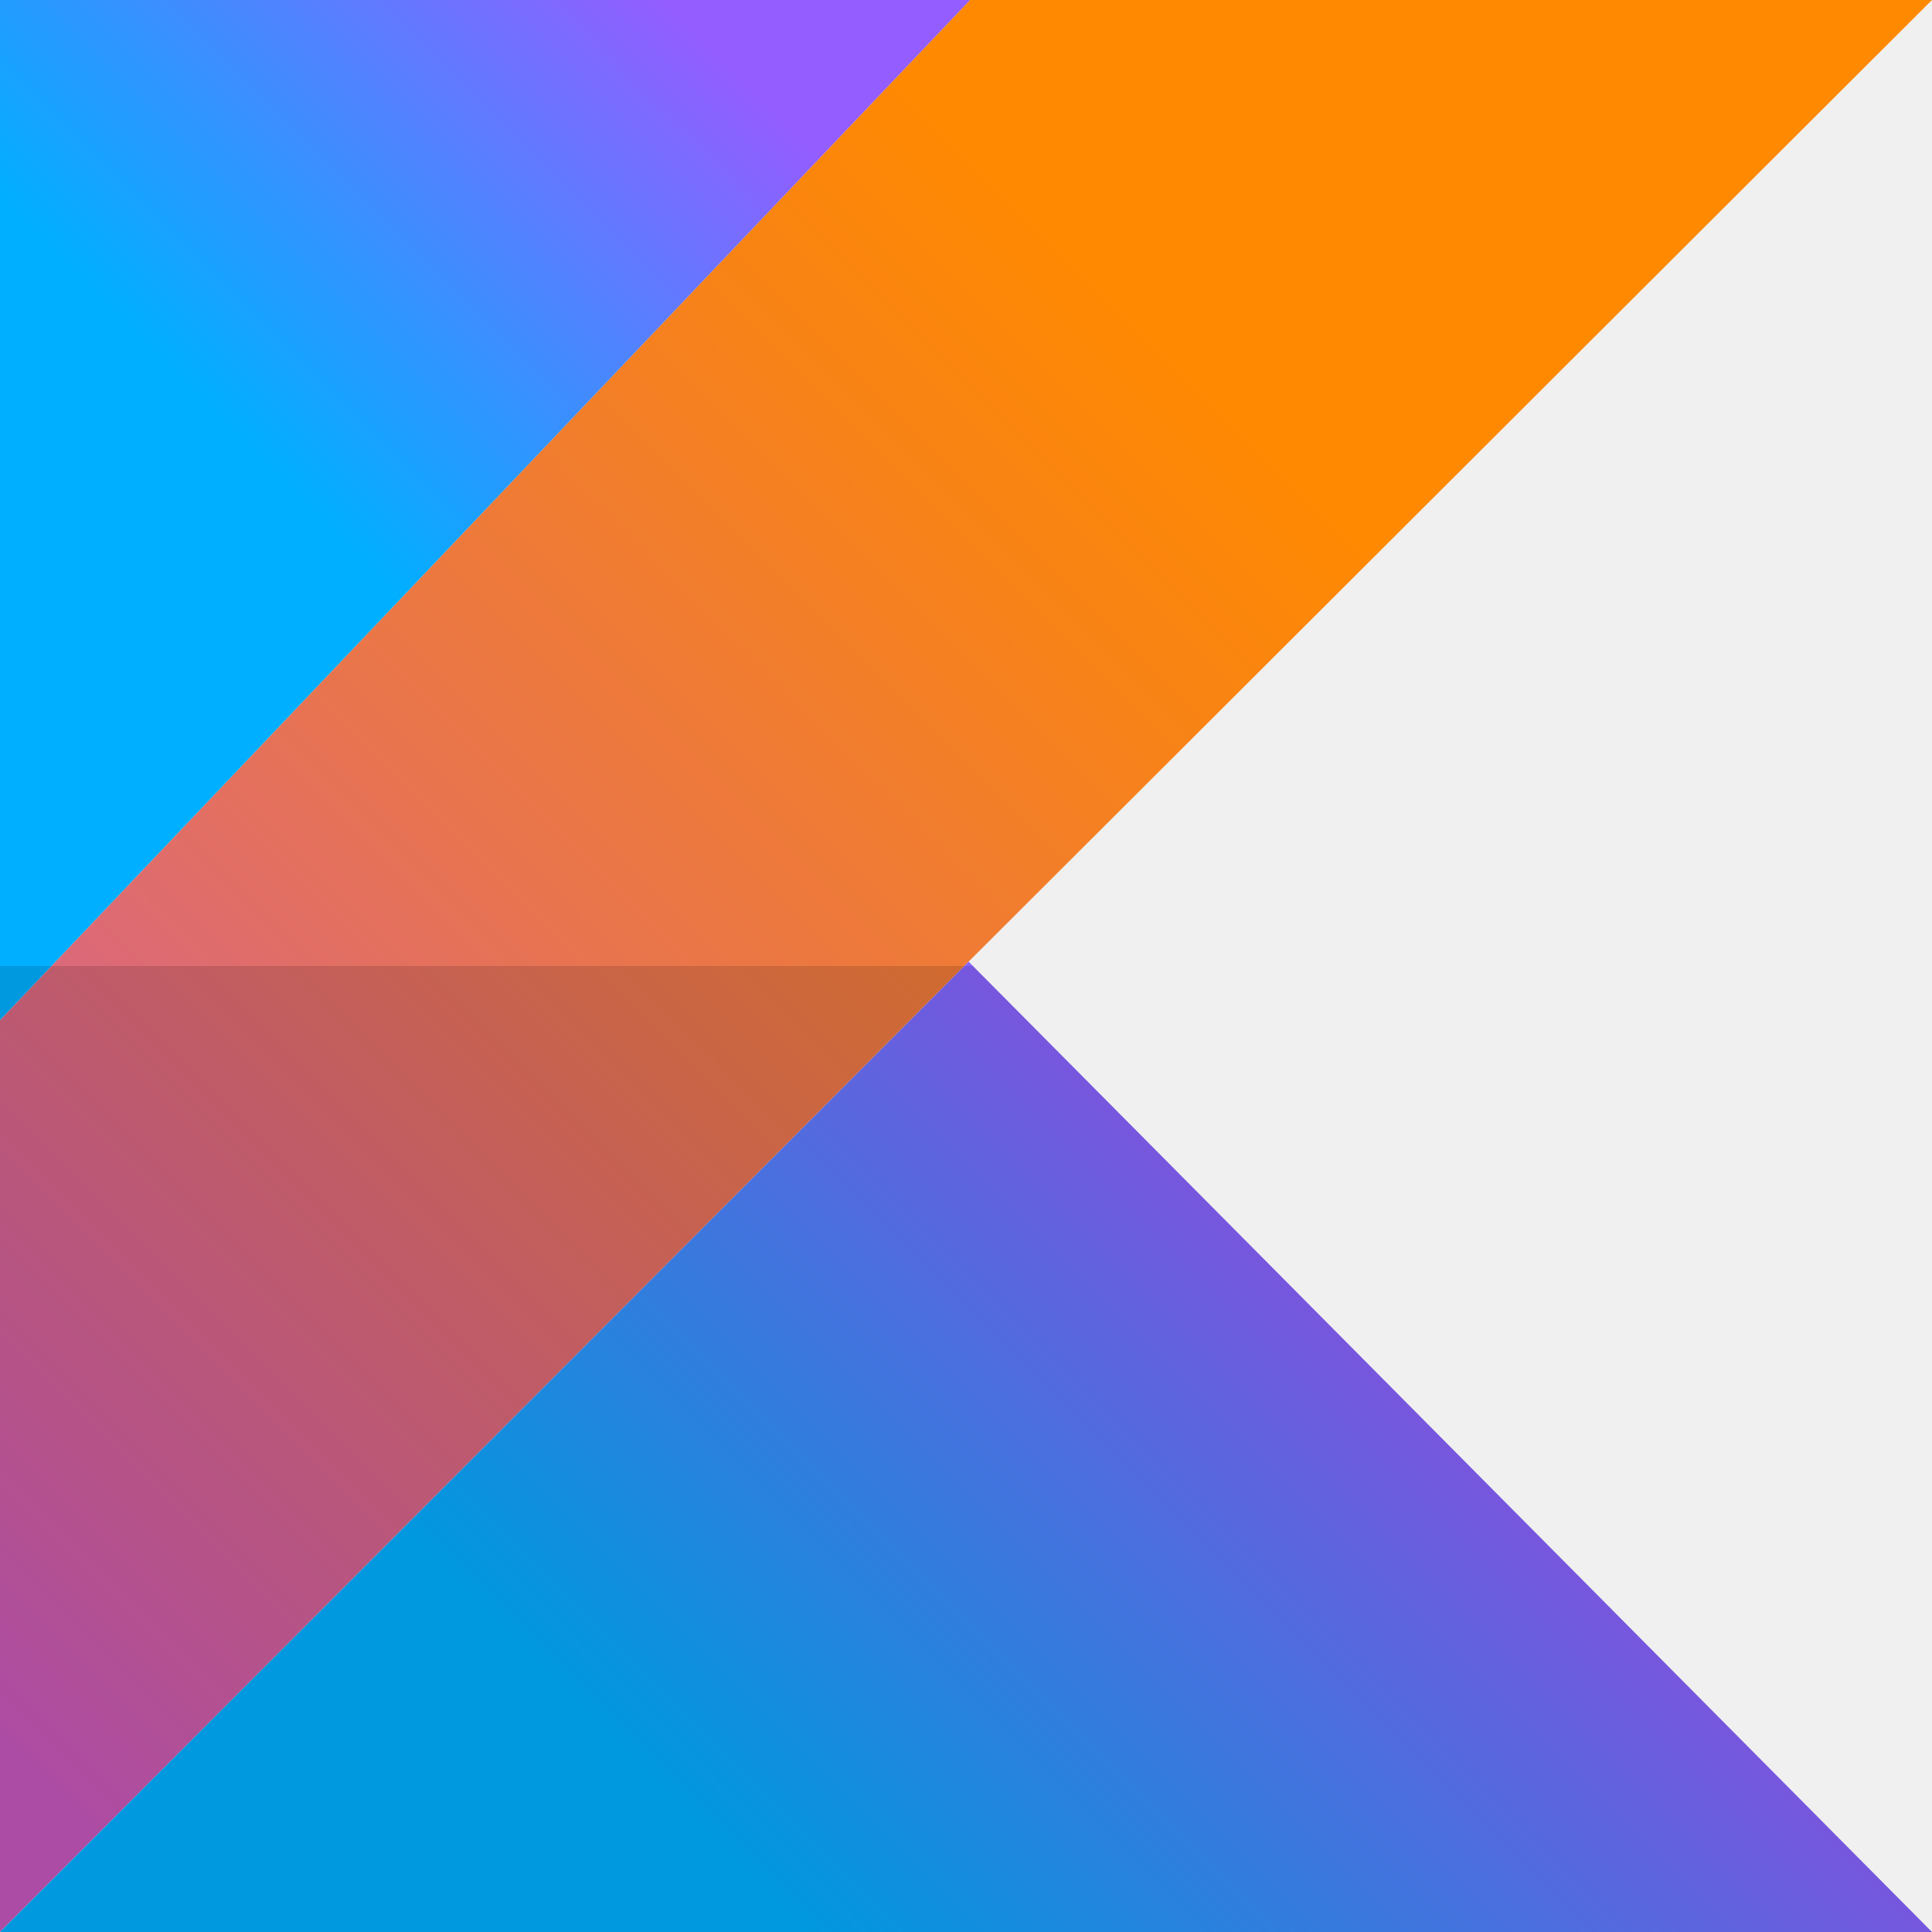
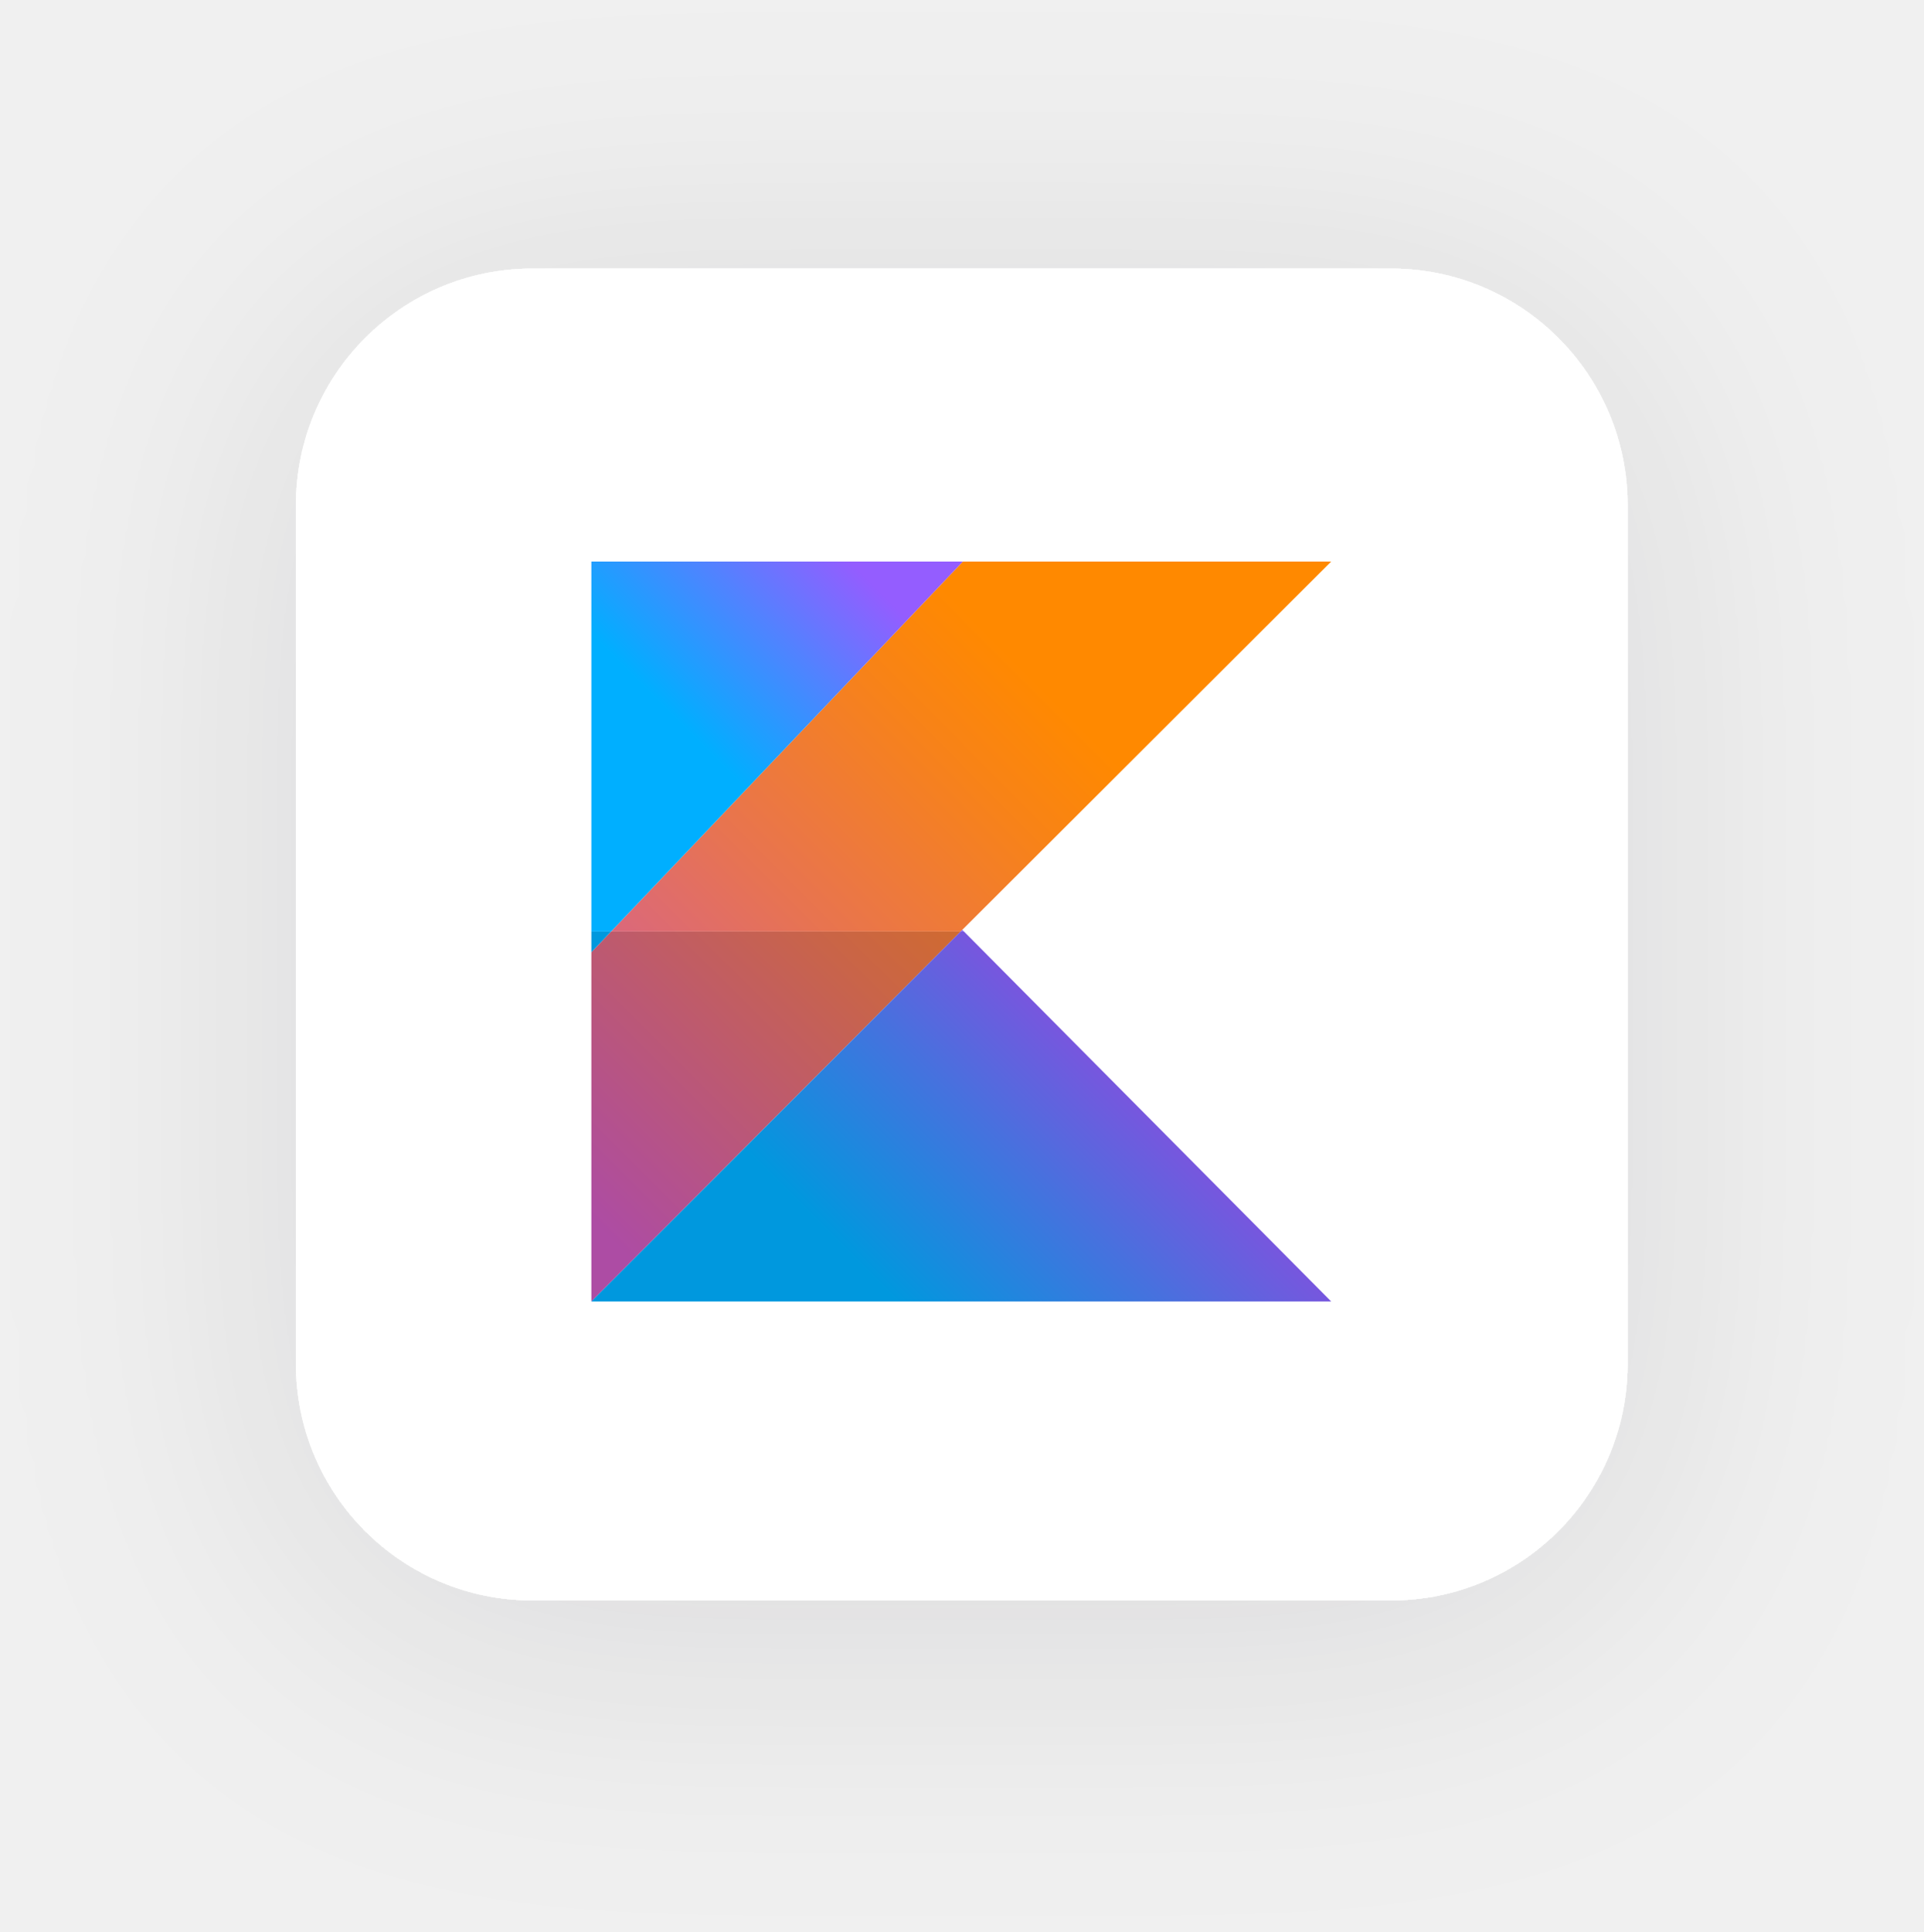
- <svg xmlns="http://www.w3.org/2000/svg" xmlns:xlink="http://www.w3.org/1999/xlink" viewBox="0 0 24 24" width="2500" height="2500">
-   <linearGradient id="c" gradientTransform="rotate(-45 32051.159 -83912.245) scale(31.584)" gradientUnits="userSpaceOnUse" x1="-1582" x2="-1581" y1="-1495.328" y2="-1495.328">
-     <stop offset="0" stop-color="#c757bc" />
-     <stop offset=".108" stop-color="#c757bc" />
-     <stop offset=".173" stop-color="#cd5ca9" />
-     <stop offset=".492" stop-color="#e8744f" />
-     <stop offset=".716" stop-color="#f88316" />
-     <stop offset=".823" stop-color="#ff8900" />
-     <stop offset="1" stop-color="#ff8900" />
-   </linearGradient>
-   <linearGradient id="a">
-     <stop offset="0" stop-color="#00afff" />
-     <stop offset=".296" stop-color="#00afff" />
-     <stop offset=".694" stop-color="#5282ff" />
-     <stop offset="1" stop-color="#945dff" />
-   </linearGradient>
-   <linearGradient id="d" gradientTransform="rotate(-45 15635.387 -40897.94) scale(15.3946)" gradientUnits="userSpaceOnUse" x1="-1582" x2="-1581" xlink:href="#a" y1="-1494.622" y2="-1494.622" />
-   <linearGradient id="e" gradientTransform="matrix(7.6364 -7.6366 7.6366 7.6364 23489.887 -665.412)" gradientUnits="userSpaceOnUse" x1="-1582" x2="-1581" xlink:href="#a" y1="-1494.036" y2="-1494.036" />
-   <linearGradient id="f" gradientTransform="rotate(-45 32051.159 -83912.245) scale(31.584)" gradientUnits="userSpaceOnUse" x1="-1582" x2="-1581" y1="-1495.322" y2="-1495.322">
-     <stop offset="0" stop-color="#ad4ca4" />
-     <stop offset=".108" stop-color="#ad4ca4" />
-     <stop offset=".173" stop-color="#b25093" />
-     <stop offset=".492" stop-color="#ca6545" />
-     <stop offset=".716" stop-color="#d87213" />
-     <stop offset=".823" stop-color="#de7700" />
-     <stop offset="1" stop-color="#de7700" />
-   </linearGradient>
-   <linearGradient id="b">
-     <stop offset="0" stop-color="#0098de" />
-     <stop offset=".296" stop-color="#0098de" />
-     <stop offset=".694" stop-color="#4771de" />
-     <stop offset="1" stop-color="#8151de" />
-   </linearGradient>
-   <linearGradient id="g" gradientTransform="rotate(-45 15635.387 -40897.94) scale(15.3946)" gradientUnits="userSpaceOnUse" x1="-1582" x2="-1581" xlink:href="#b" y1="-1494.622" y2="-1494.622" />
-   <linearGradient id="h" gradientTransform="matrix(7.6364 -7.6366 7.6366 7.6364 23489.887 -665.412)" gradientUnits="userSpaceOnUse" x1="-1582" x2="-1581" xlink:href="#b" y1="-1493.643" y2="-1493.643" />
-   <path d="M24 0H12.05L.639 12h11.34l.053-.054z" fill="url(#c)" />
-   <path d="M24 24H0zM12.032 11.946l-.053.054h.107z" fill="url(#d)" />
-   <path d="M12.05 0H0v12.672V12h.639z" fill="url(#e)" />
-   <path d="M11.979 12H.639L0 12.672V24z" fill="url(#f)" />
-   <path d="M12.086 12h-.107L0 24h24z" fill="url(#g)" />
-   <path d="M.639 12H0v.672z" fill="url(#h)" />
+ <svg xmlns="http://www.w3.org/2000/svg" width="260" height="261" viewBox="0 0 260 261" fill="none">
+   <g filter="url(#filter0_d_22_687)">
+     <rect x="40" y="36.297" width="180" height="180" rx="32" fill="white" />
+     <rect x="40.5" y="36.797" width="179" height="179" rx="31.5" stroke="white" />
+   </g>
+   <path d="M179.933 75.891H130.141L82.595 125.891H129.845L130.066 125.666L179.933 75.891Z" fill="url(#paint0_linear_22_687)" />
+   <path d="M179.933 175.891H79.933H179.933ZM130.066 125.666L129.845 125.891H130.291L130.066 125.666Z" fill="url(#paint1_linear_22_687)" />
+   <path d="M130.141 75.891H79.933V128.691V125.891H82.595L130.141 75.891Z" fill="url(#paint2_linear_22_687)" />
+   <path d="M129.845 125.891H82.595L79.933 128.691V175.891L129.845 125.891Z" fill="url(#paint3_linear_22_687)" />
+   <path d="M130.291 125.891H129.845L79.933 175.891H179.933L130.291 125.891Z" fill="url(#paint4_linear_22_687)" />
+   <path d="M82.595 125.891H79.933V128.691L82.595 125.891Z" fill="url(#paint5_linear_22_687)" />
+   <defs>
+     <filter id="filter0_d_22_687" x="0" y="0.297" width="260" height="260" filterUnits="userSpaceOnUse" color-interpolation-filters="sRGB">
+       <feFlood flood-opacity="0" result="BackgroundImageFix" />
+       <feColorMatrix in="SourceAlpha" type="matrix" values="0 0 0 0 0 0 0 0 0 0 0 0 0 0 0 0 0 0 127 0" result="hardAlpha" />
+       <feOffset dy="4" />
+       <feGaussianBlur stdDeviation="20" />
+       <feComposite in2="hardAlpha" operator="out" />
+       <feColorMatrix type="matrix" values="0 0 0 0 0.037 0 0 0 0 0.035 0 0 0 0 0.048 0 0 0 0.1 0" />
+       <feBlend mode="normal" in2="BackgroundImageFix" result="effect1_dropShadow_22_687" />
+       <feBlend mode="normal" in="SourceGraphic" in2="effect1_dropShadow_22_687" result="shape" />
+     </filter>
+     <linearGradient id="paint0_linear_22_687" x1="62.085" y1="167.277" x2="155.14" y2="74.222" gradientUnits="userSpaceOnUse">
+       <stop stop-color="#C757BC" />
+       <stop offset="0.108" stop-color="#C757BC" />
+       <stop offset="0.173" stop-color="#CD5CA9" />
+       <stop offset="0.492" stop-color="#E8744F" />
+       <stop offset="0.716" stop-color="#F88316" />
+       <stop offset="0.823" stop-color="#FF8900" />
+       <stop offset="1" stop-color="#FF8900" />
+     </linearGradient>
+     <linearGradient id="paint1_linear_22_687" x1="112.237" y1="193.904" x2="157.594" y2="148.547" gradientUnits="userSpaceOnUse">
+       <stop stop-color="#00AFFF" />
+       <stop offset="0.296" stop-color="#00AFFF" />
+       <stop offset="0.694" stop-color="#5282FF" />
+       <stop offset="1" stop-color="#945DFF" />
+     </linearGradient>
+     <linearGradient id="paint2_linear_22_687" x1="78.878" y1="103.527" x2="110.697" y2="71.708" gradientUnits="userSpaceOnUse">
+       <stop stop-color="#00AFFF" />
+       <stop offset="0.296" stop-color="#00AFFF" />
+       <stop offset="0.694" stop-color="#5282FF" />
+       <stop offset="1" stop-color="#945DFF" />
+     </linearGradient>
+     <linearGradient id="paint3_linear_22_687" x1="62.643" y1="167.836" x2="155.698" y2="74.78" gradientUnits="userSpaceOnUse">
+       <stop stop-color="#AD4CA4" />
+       <stop offset="0.108" stop-color="#AD4CA4" />
+       <stop offset="0.173" stop-color="#B25093" />
+       <stop offset="0.492" stop-color="#CA6545" />
+       <stop offset="0.716" stop-color="#D87213" />
+       <stop offset="0.823" stop-color="#DE7700" />
+       <stop offset="1" stop-color="#DE7700" />
+     </linearGradient>
+     <linearGradient id="paint4_linear_22_687" x1="112.237" y1="193.904" x2="157.594" y2="148.547" gradientUnits="userSpaceOnUse">
+       <stop stop-color="#0098DE" />
+       <stop offset="0.296" stop-color="#0098DE" />
+       <stop offset="0.694" stop-color="#4771DE" />
+       <stop offset="1" stop-color="#8151DE" />
+     </linearGradient>
+     <linearGradient id="paint5_linear_22_687" x1="91.383" y1="116.032" x2="123.201" y2="84.213" gradientUnits="userSpaceOnUse">
+       <stop stop-color="#0098DE" />
+       <stop offset="0.296" stop-color="#0098DE" />
+       <stop offset="0.694" stop-color="#4771DE" />
+       <stop offset="1" stop-color="#8151DE" />
+     </linearGradient>
+   </defs>
</svg>
